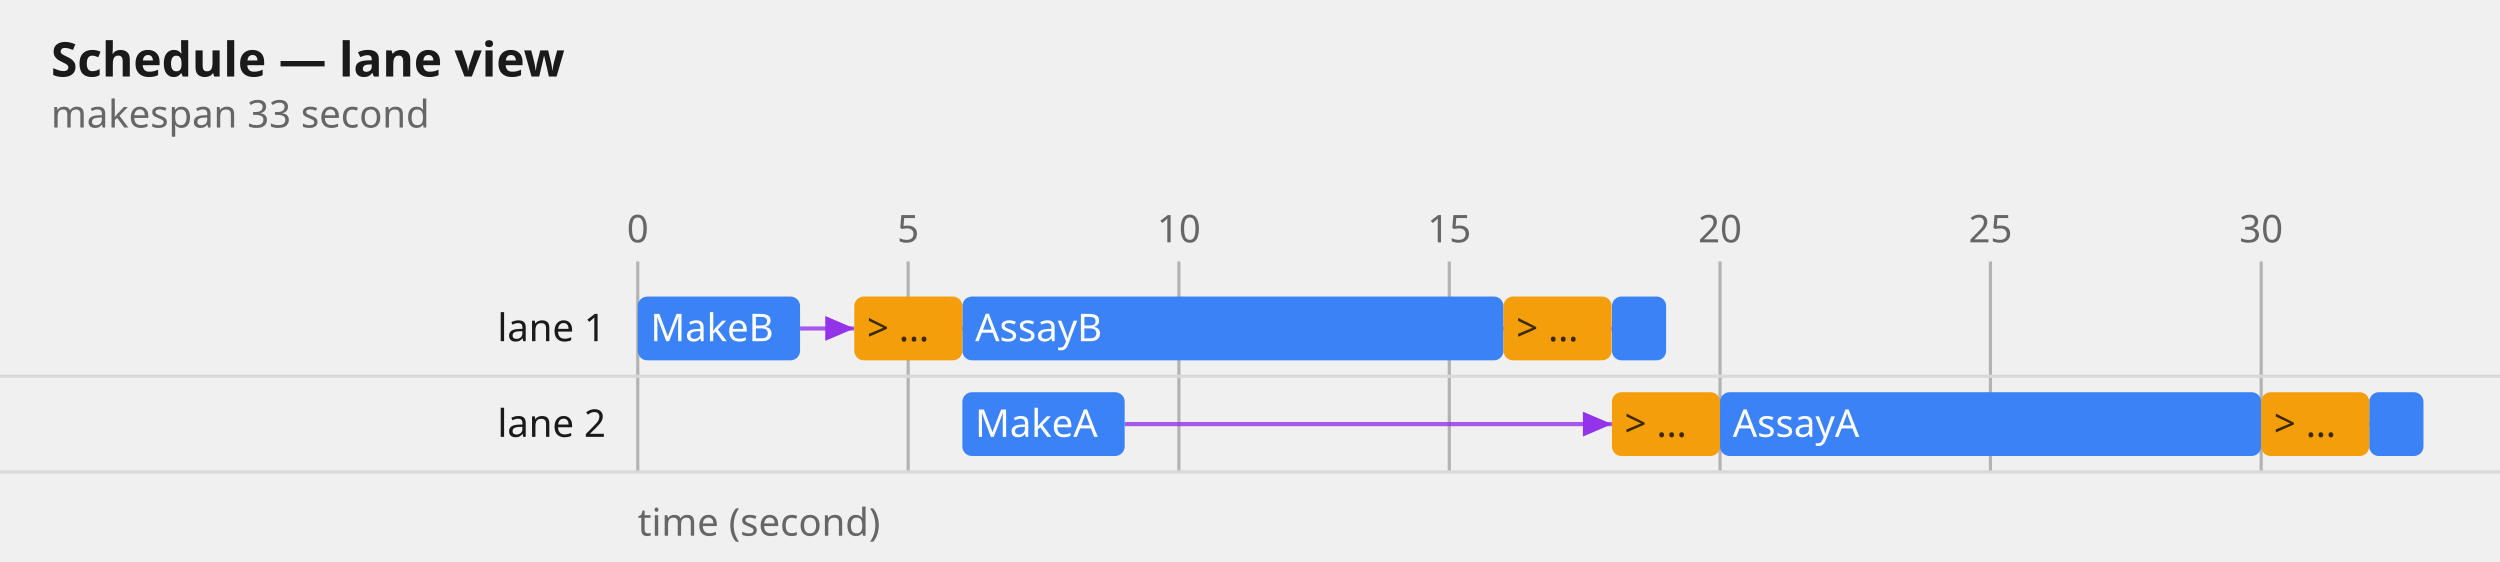
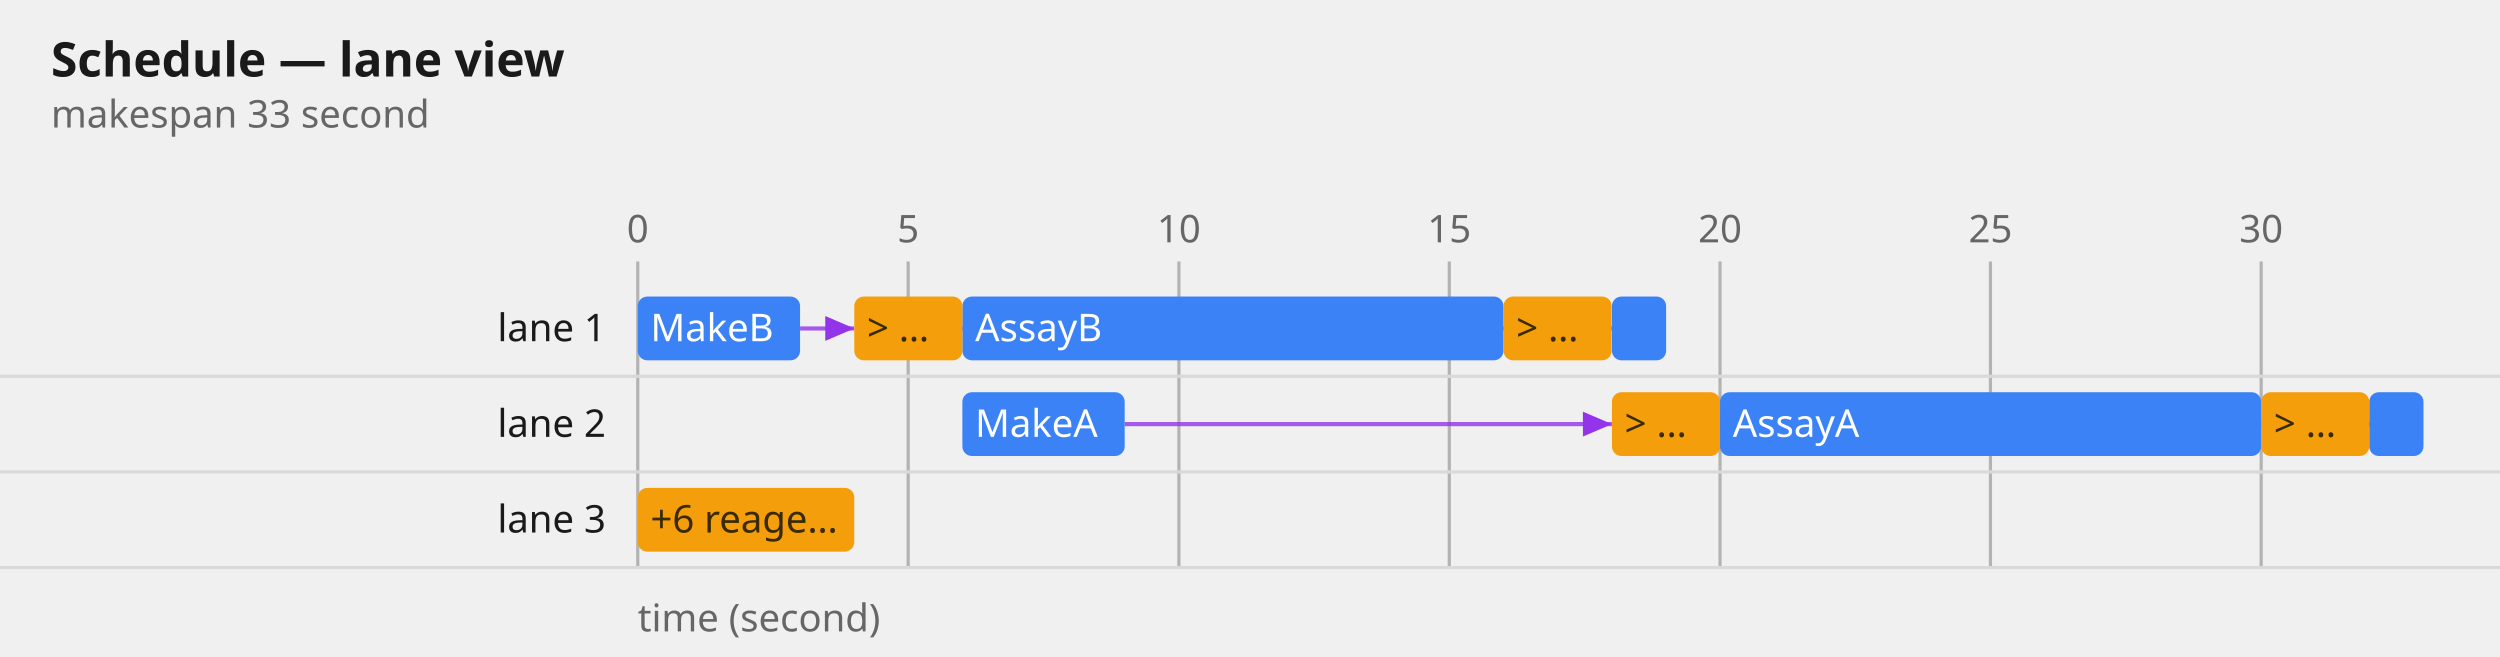
- <svg xmlns="http://www.w3.org/2000/svg" viewBox="0 0 784 176" width="784" height="176" font-family="system-ui, sans-serif" font-size="12">
+ <svg xmlns="http://www.w3.org/2000/svg" viewBox="0 0 784 206" width="784" height="206" font-family="system-ui, sans-serif" font-size="12">
  <text fill="#1a1a1a" font-size="15" font-weight="600" x="16" y="24">Schedule — lane view</text>
  <text fill="#666666" x="16" y="40">makespan 33 second</text>
  <defs>
    <marker id="ah" markerWidth="8" markerHeight="8" refX="7" refY="3" orient="auto">
      <path d="M0,0 L7,3 L0,6 Z" fill="#9333ea" />
    </marker>
  </defs>
  <g transform="translate(0,48)">
-     <line stroke="#b3b3b3" stroke-width="1" x1="200.0" y1="34.0" x2="200.0" y2="100.0" />
+     <line stroke="#b3b3b3" stroke-width="1" x1="200.0" y1="34.0" x2="200.0" y2="130.0" />
    <text fill="#666666" x="200.0" y="28.0" text-anchor="middle">0</text>
-     <line stroke="#b3b3b3" stroke-width="1" x1="284.8" y1="34.0" x2="284.8" y2="100.0" />
+     <line stroke="#b3b3b3" stroke-width="1" x1="284.8" y1="34.0" x2="284.8" y2="130.0" />
    <text fill="#666666" x="284.8" y="28.0" text-anchor="middle">5</text>
-     <line stroke="#b3b3b3" stroke-width="1" x1="369.7" y1="34.0" x2="369.7" y2="100.0" />
+     <line stroke="#b3b3b3" stroke-width="1" x1="369.7" y1="34.0" x2="369.7" y2="130.0" />
    <text fill="#666666" x="369.7" y="28.0" text-anchor="middle">10</text>
-     <line stroke="#b3b3b3" stroke-width="1" x1="454.5" y1="34.0" x2="454.5" y2="100.0" />
+     <line stroke="#b3b3b3" stroke-width="1" x1="454.5" y1="34.0" x2="454.5" y2="130.0" />
    <text fill="#666666" x="454.5" y="28.0" text-anchor="middle">15</text>
-     <line stroke="#b3b3b3" stroke-width="1" x1="539.4" y1="34.0" x2="539.4" y2="100.0" />
+     <line stroke="#b3b3b3" stroke-width="1" x1="539.4" y1="34.0" x2="539.4" y2="130.0" />
    <text fill="#666666" x="539.4" y="28.0" text-anchor="middle">20</text>
-     <line stroke="#b3b3b3" stroke-width="1" x1="624.2" y1="34.0" x2="624.2" y2="100.0" />
+     <line stroke="#b3b3b3" stroke-width="1" x1="624.2" y1="34.0" x2="624.2" y2="130.0" />
    <text fill="#666666" x="624.2" y="28.0" text-anchor="middle">25</text>
-     <line stroke="#b3b3b3" stroke-width="1" x1="709.1" y1="34.0" x2="709.1" y2="100.0" />
+     <line stroke="#b3b3b3" stroke-width="1" x1="709.1" y1="34.0" x2="709.1" y2="130.0" />
    <text fill="#666666" x="709.1" y="28.0" text-anchor="middle">30</text>
-     <text fill="#666666" x="200.0" y="120.0">time (second)</text>
+     <text fill="#666666" x="200.0" y="150.0">time (second)</text>
    <line stroke="#d9d9d9" stroke-width="1" x1="0" y1="70.0" x2="784.0" y2="70.0" />
    <text fill="#1a1a1a" x="190.0" y="59.0" text-anchor="end">lane 1</text>
    <line stroke="#d9d9d9" stroke-width="1" x1="0" y1="100.0" x2="784.0" y2="100.0" />
    <text fill="#1a1a1a" x="190.0" y="89.0" text-anchor="end">lane 2</text>
+     <line stroke="#d9d9d9" stroke-width="1" x1="0" y1="130.0" x2="784.0" y2="130.0" />
+     <text fill="#1a1a1a" x="190.0" y="119.0" text-anchor="end">lane 3</text>
    <path fill="none" stroke="#9333ea" stroke-width="1.3" stroke-opacity="0.8" d="M250.9,55.0 C266.9,55.0 251.9,55.0 267.9,55.0" marker-end="url(#ah)" />
    <path fill="none" stroke="#9333ea" stroke-width="1.3" stroke-opacity="0.8" d="M301.8,55.0 C317.8,55.0 285.8,55.0 301.8,55.0" marker-end="url(#ah)" />
    <path fill="none" stroke="#9333ea" stroke-width="1.3" stroke-opacity="0.8" d="M471.5,55.0 C487.5,55.0 455.5,55.0 471.5,55.0" marker-end="url(#ah)" />
    <path fill="none" stroke="#9333ea" stroke-width="1.3" stroke-opacity="0.8" d="M505.5,55.0 C521.5,55.0 489.5,55.0 505.5,55.0" marker-end="url(#ah)" />
    <path fill="none" stroke="#9333ea" stroke-width="1.3" stroke-opacity="0.8" d="M352.7,85.0 C368.7,85.0 489.5,85.0 505.5,85.0" marker-end="url(#ah)" />
    <path fill="none" stroke="#9333ea" stroke-width="1.3" stroke-opacity="0.8" d="M539.4,85.0 C555.4,85.0 523.4,85.0 539.4,85.0" marker-end="url(#ah)" />
    <path fill="none" stroke="#9333ea" stroke-width="1.3" stroke-opacity="0.8" d="M709.1,85.0 C725.1,85.0 693.1,85.0 709.1,85.0" marker-end="url(#ah)" />
    <path fill="none" stroke="#9333ea" stroke-width="1.3" stroke-opacity="0.8" d="M743.0,85.0 C759.0,85.0 727.0,85.0 743.0,85.0" marker-end="url(#ah)" />
    <rect fill="#3b82f6" x="200.0" y="45.0" width="50.9" height="20" rx="3" />
    <text fill="#ffffff" x="204.0" y="59.0">MakeB</text>
    <rect fill="#3b82f6" x="301.8" y="75.0" width="50.9" height="20" rx="3" />
    <text fill="#ffffff" x="305.8" y="89.0">MakeA</text>
    <rect fill="#3b82f6" x="301.8" y="45.0" width="169.7" height="20" rx="3" />
    <text fill="#ffffff" x="305.8" y="59.0">AssayB</text>
    <rect fill="#3b82f6" x="505.5" y="45.0" width="17.0" height="20" rx="3" />
    <rect fill="#3b82f6" x="539.4" y="75.0" width="169.7" height="20" rx="3" />
    <text fill="#ffffff" x="543.4" y="89.0">AssayA</text>
    <rect fill="#3b82f6" x="743.0" y="75.0" width="17.0" height="20" rx="3" />
    <rect fill="#f59e0b" x="267.9" y="45.0" width="33.9" height="20" rx="3" />
    <text fill="#3a2a00" x="271.9" y="59.0">&gt; …</text>
    <rect fill="#f59e0b" x="471.5" y="45.0" width="33.9" height="20" rx="3" />
    <text fill="#3a2a00" x="475.5" y="59.0">&gt; …</text>
    <rect fill="#f59e0b" x="505.5" y="75.0" width="33.9" height="20" rx="3" />
    <text fill="#3a2a00" x="509.5" y="89.0">&gt; …</text>
    <rect fill="#f59e0b" x="709.1" y="75.0" width="33.9" height="20" rx="3" />
    <text fill="#3a2a00" x="713.1" y="89.0">&gt; …</text>
+     <rect fill="#f59e0b" x="200.0" y="105.0" width="67.9" height="20" rx="3" />
+     <text fill="#3a2a00" x="204.0" y="119.0">+6 reage…</text>
  </g>
</svg>
